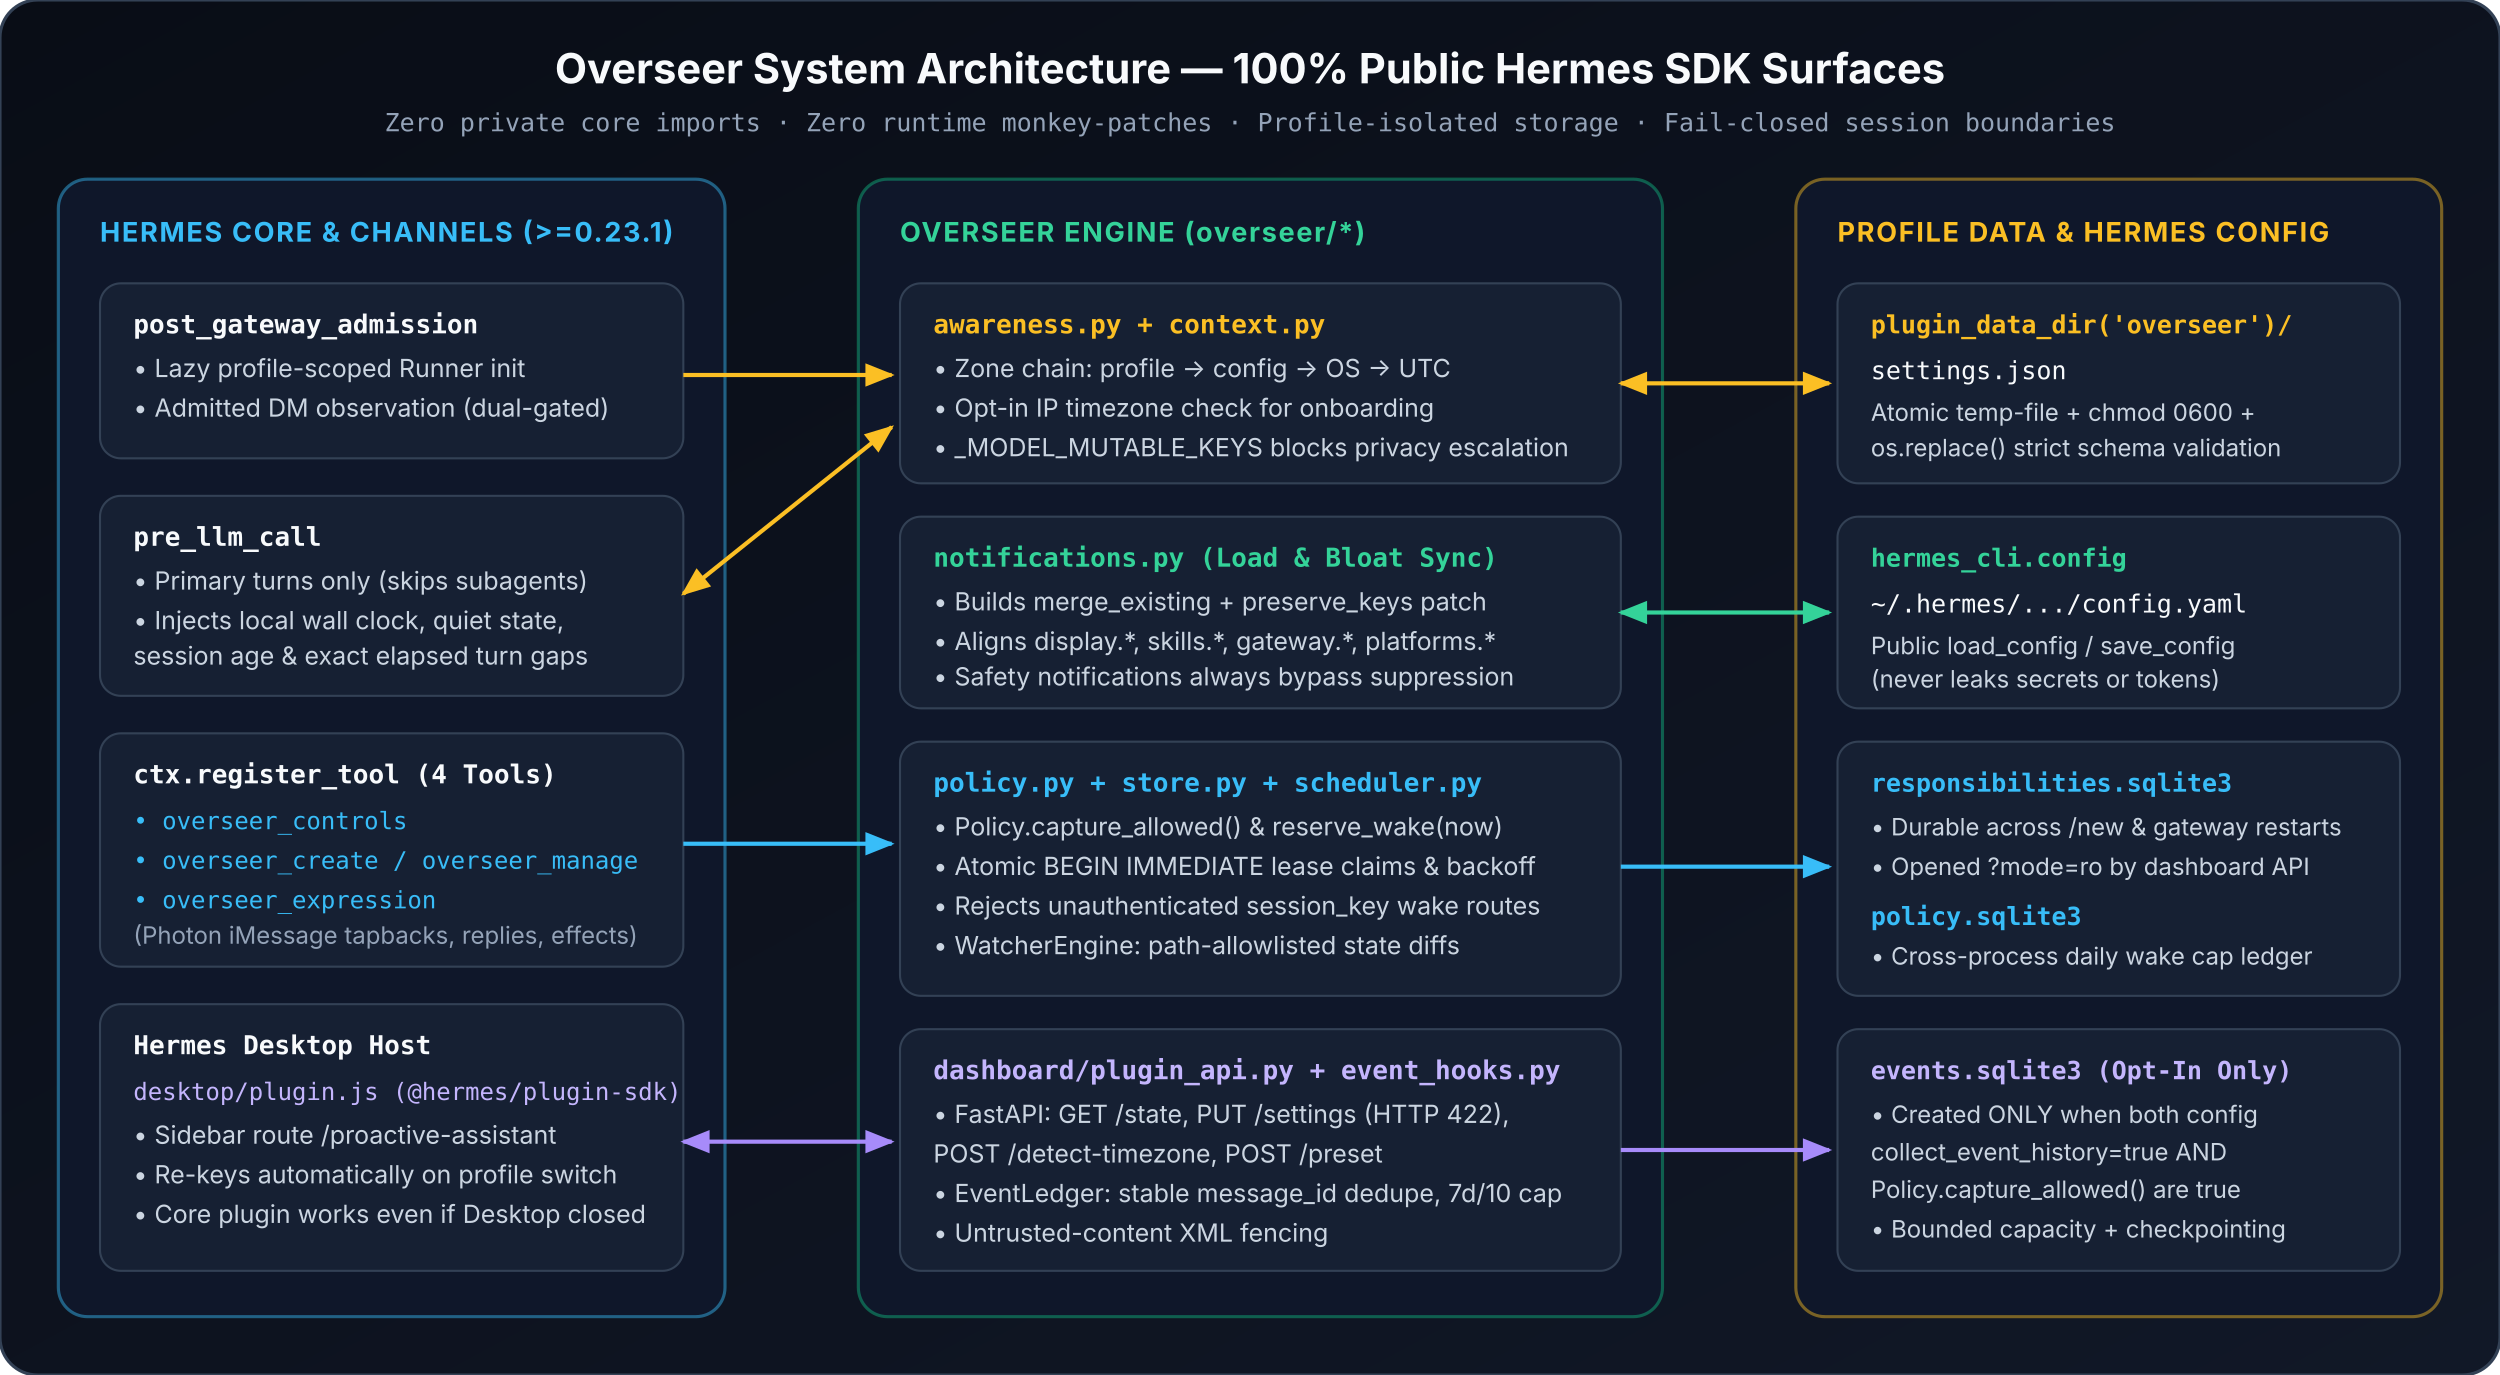
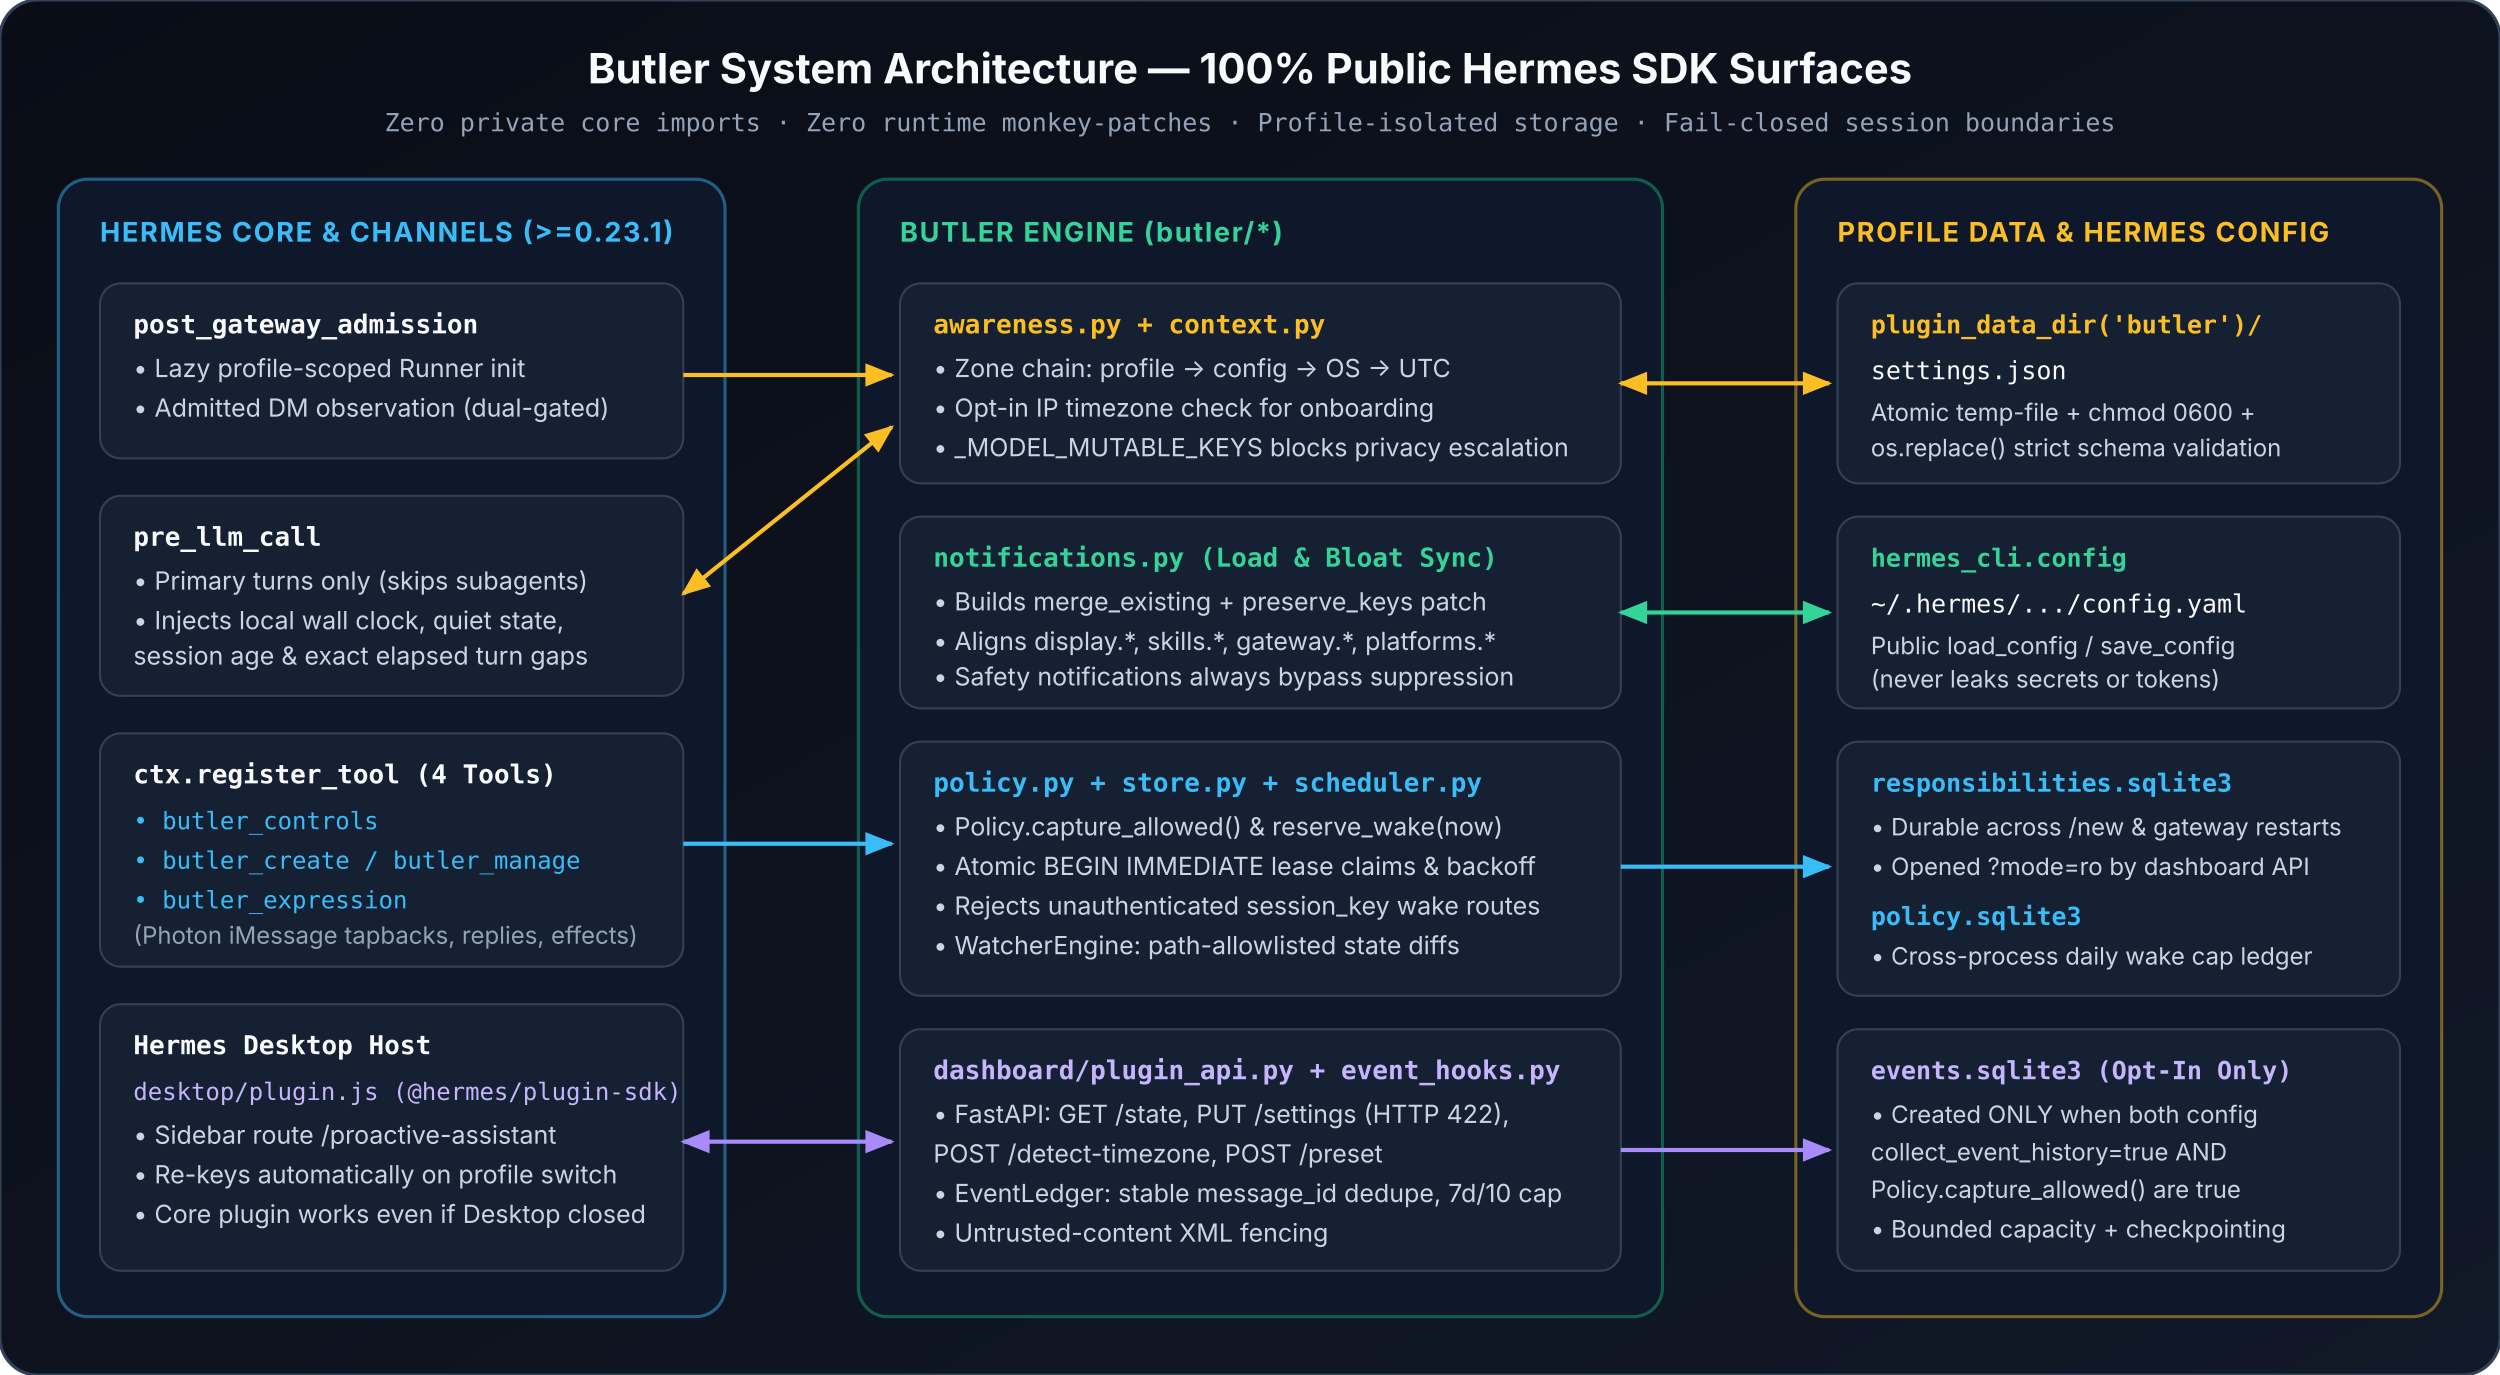
- <svg xmlns="http://www.w3.org/2000/svg" viewBox="0 0 1200 660" width="1200" height="660" role="img" aria-label="Overseer technical system architecture diagram">
+ <svg xmlns="http://www.w3.org/2000/svg" viewBox="0 0 1200 660" width="1200" height="660" role="img" aria-label="Butler technical system architecture diagram">
  <defs>
    <linearGradient id="archBg" x1="0" y1="0" x2="1" y2="1">
      <stop offset="0%" stop-color="#090d16" />
      <stop offset="100%" stop-color="#111827" />
    </linearGradient>
    <marker id="arrowSky" viewBox="0 0 10 10" refX="9" refY="5" markerWidth="7" markerHeight="7" orient="auto-start-reverse">
      <path d="M 0 1 L 10 5 L 0 9 z" fill="#38bdf8" />
    </marker>
    <marker id="arrowEmerald" viewBox="0 0 10 10" refX="9" refY="5" markerWidth="7" markerHeight="7" orient="auto-start-reverse">
      <path d="M 0 1 L 10 5 L 0 9 z" fill="#34d399" />
    </marker>
    <marker id="arrowAmber" viewBox="0 0 10 10" refX="9" refY="5" markerWidth="7" markerHeight="7" orient="auto-start-reverse">
      <path d="M 0 1 L 10 5 L 0 9 z" fill="#fbbf24" />
    </marker>
    <marker id="arrowViolet" viewBox="0 0 10 10" refX="9" refY="5" markerWidth="7" markerHeight="7" orient="auto-start-reverse">
      <path d="M 0 1 L 10 5 L 0 9 z" fill="#a78bfa" />
    </marker>
  </defs>
  <rect width="1200" height="660" rx="18" fill="url(#archBg)" stroke="#334155" stroke-width="1.5" />
-   <text x="600" y="40" text-anchor="middle" font-family="-apple-system, BlinkMacSystemFont, 'Segoe UI', sans-serif" font-size="20" font-weight="700" fill="#f8fafc">Overseer System Architecture — 100% Public Hermes SDK Surfaces</text>
+   <text x="600" y="40" text-anchor="middle" font-family="-apple-system, BlinkMacSystemFont, 'Segoe UI', sans-serif" font-size="20" font-weight="700" fill="#f8fafc">Butler System Architecture — 100% Public Hermes SDK Surfaces</text>
  <text x="600" y="63" text-anchor="middle" font-family="ui-monospace, SFMono-Regular, Menlo, monospace" font-size="12" fill="#94a3b8">Zero private core imports · Zero runtime monkey-patches · Profile-isolated storage · Fail-closed session boundaries</text>
  <rect x="28" y="86" width="320" height="546" rx="14" fill="#0f172a" stroke="#38bdf8" stroke-opacity="0.45" stroke-width="1.5" />
  <text x="48" y="116" font-family="-apple-system, BlinkMacSystemFont, 'Segoe UI', sans-serif" font-size="13" font-weight="700" fill="#38bdf8" letter-spacing="0.8">HERMES CORE &amp; CHANNELS (&gt;=0.23.1)</text>
  <rect x="48" y="136" width="280" height="84" rx="10" fill="#162033" stroke="#334155" />
  <text x="64" y="160" font-family="ui-monospace, SFMono-Regular, monospace" font-size="12.5" font-weight="700" fill="#f8fafc">post_gateway_admission</text>
  <text x="64" y="181" font-family="-apple-system, BlinkMacSystemFont, 'Segoe UI', sans-serif" font-size="12" fill="#cbd5e1">• Lazy profile-scoped Runner init</text>
  <text x="64" y="200" font-family="-apple-system, BlinkMacSystemFont, 'Segoe UI', sans-serif" font-size="12" fill="#cbd5e1">• Admitted DM observation (dual-gated)</text>
  <rect x="48" y="238" width="280" height="96" rx="10" fill="#162033" stroke="#334155" />
  <text x="64" y="262" font-family="ui-monospace, SFMono-Regular, monospace" font-size="12.5" font-weight="700" fill="#f8fafc">pre_llm_call</text>
  <text x="64" y="283" font-family="-apple-system, BlinkMacSystemFont, 'Segoe UI', sans-serif" font-size="12" fill="#cbd5e1">• Primary turns only (skips subagents)</text>
  <text x="64" y="302" font-family="-apple-system, BlinkMacSystemFont, 'Segoe UI', sans-serif" font-size="12" fill="#cbd5e1">• Injects local wall clock, quiet state,</text>
  <text x="64" y="319" font-family="-apple-system, BlinkMacSystemFont, 'Segoe UI', sans-serif" font-size="12" fill="#cbd5e1">  session age &amp; exact elapsed turn gaps</text>
  <rect x="48" y="352" width="280" height="112" rx="10" fill="#162033" stroke="#334155" />
  <text x="64" y="376" font-family="ui-monospace, SFMono-Regular, monospace" font-size="12.5" font-weight="700" fill="#f8fafc">ctx.register_tool (4 Tools)</text>
-   <text x="64" y="398" font-family="ui-monospace, SFMono-Regular, monospace" font-size="11.5" fill="#38bdf8">• overseer_controls</text>
-   <text x="64" y="417" font-family="ui-monospace, SFMono-Regular, monospace" font-size="11.5" fill="#38bdf8">• overseer_create / overseer_manage</text>
-   <text x="64" y="436" font-family="ui-monospace, SFMono-Regular, monospace" font-size="11.5" fill="#38bdf8">• overseer_expression</text>
+   <text x="64" y="398" font-family="ui-monospace, SFMono-Regular, monospace" font-size="11.5" fill="#38bdf8">• butler_controls</text>
+   <text x="64" y="417" font-family="ui-monospace, SFMono-Regular, monospace" font-size="11.5" fill="#38bdf8">• butler_create / butler_manage</text>
+   <text x="64" y="436" font-family="ui-monospace, SFMono-Regular, monospace" font-size="11.5" fill="#38bdf8">• butler_expression</text>
  <text x="64" y="453" font-family="-apple-system, BlinkMacSystemFont, 'Segoe UI', sans-serif" font-size="11.5" fill="#94a3b8">  (Photon iMessage tapbacks, replies, effects)</text>
  <rect x="48" y="482" width="280" height="128" rx="10" fill="#162033" stroke="#334155" />
  <text x="64" y="506" font-family="ui-monospace, SFMono-Regular, monospace" font-size="12.5" font-weight="700" fill="#f8fafc">Hermes Desktop Host</text>
  <text x="64" y="528" font-family="ui-monospace, SFMono-Regular, monospace" font-size="11.5" fill="#c4b5fd">desktop/plugin.js (@hermes/plugin-sdk)</text>
  <text x="64" y="549" font-family="-apple-system, BlinkMacSystemFont, 'Segoe UI', sans-serif" font-size="12" fill="#cbd5e1">• Sidebar route /proactive-assistant</text>
  <text x="64" y="568" font-family="-apple-system, BlinkMacSystemFont, 'Segoe UI', sans-serif" font-size="12" fill="#cbd5e1">• Re-keys automatically on profile switch</text>
  <text x="64" y="587" font-family="-apple-system, BlinkMacSystemFont, 'Segoe UI', sans-serif" font-size="12" fill="#cbd5e1">• Core plugin works even if Desktop closed</text>
  <rect x="412" y="86" width="386" height="546" rx="14" fill="#0f172a" stroke="#10b981" stroke-opacity="0.45" stroke-width="1.5" />
-   <text x="432" y="116" font-family="-apple-system, BlinkMacSystemFont, 'Segoe UI', sans-serif" font-size="13" font-weight="700" fill="#34d399" letter-spacing="0.8">OVERSEER ENGINE (overseer/*)</text>
+   <text x="432" y="116" font-family="-apple-system, BlinkMacSystemFont, 'Segoe UI', sans-serif" font-size="13" font-weight="700" fill="#34d399" letter-spacing="0.8">BUTLER ENGINE (butler/*)</text>
  <rect x="432" y="136" width="346" height="96" rx="10" fill="#162033" stroke="#334155" />
  <text x="448" y="160" font-family="ui-monospace, SFMono-Regular, monospace" font-size="12.5" font-weight="700" fill="#fbbf24">awareness.py + context.py</text>
  <text x="448" y="181" font-family="-apple-system, BlinkMacSystemFont, 'Segoe UI', sans-serif" font-size="12" fill="#cbd5e1">• Zone chain: profile → config → OS → UTC</text>
  <text x="448" y="200" font-family="-apple-system, BlinkMacSystemFont, 'Segoe UI', sans-serif" font-size="12" fill="#cbd5e1">• Opt-in IP timezone check for onboarding</text>
  <text x="448" y="219" font-family="-apple-system, BlinkMacSystemFont, 'Segoe UI', sans-serif" font-size="12" fill="#cbd5e1">• _MODEL_MUTABLE_KEYS blocks privacy escalation</text>
  <rect x="432" y="248" width="346" height="92" rx="10" fill="#162033" stroke="#334155" />
  <text x="448" y="272" font-family="ui-monospace, SFMono-Regular, monospace" font-size="12.5" font-weight="700" fill="#34d399">notifications.py (Load &amp; Bloat Sync)</text>
  <text x="448" y="293" font-family="-apple-system, BlinkMacSystemFont, 'Segoe UI', sans-serif" font-size="12" fill="#cbd5e1">• Builds merge_existing + preserve_keys patch</text>
  <text x="448" y="312" font-family="-apple-system, BlinkMacSystemFont, 'Segoe UI', sans-serif" font-size="12" fill="#cbd5e1">• Aligns display.*, skills.*, gateway.*, platforms.*</text>
  <text x="448" y="329" font-family="-apple-system, BlinkMacSystemFont, 'Segoe UI', sans-serif" font-size="12" fill="#cbd5e1">• Safety notifications always bypass suppression</text>
  <rect x="432" y="356" width="346" height="122" rx="10" fill="#162033" stroke="#334155" />
  <text x="448" y="380" font-family="ui-monospace, SFMono-Regular, monospace" font-size="12.5" font-weight="700" fill="#38bdf8">policy.py + store.py + scheduler.py</text>
  <text x="448" y="401" font-family="-apple-system, BlinkMacSystemFont, 'Segoe UI', sans-serif" font-size="12" fill="#cbd5e1">• Policy.capture_allowed() &amp; reserve_wake(now)</text>
  <text x="448" y="420" font-family="-apple-system, BlinkMacSystemFont, 'Segoe UI', sans-serif" font-size="12" fill="#cbd5e1">• Atomic BEGIN IMMEDIATE lease claims &amp; backoff</text>
  <text x="448" y="439" font-family="-apple-system, BlinkMacSystemFont, 'Segoe UI', sans-serif" font-size="12" fill="#cbd5e1">• Rejects unauthenticated session_key wake routes</text>
  <text x="448" y="458" font-family="-apple-system, BlinkMacSystemFont, 'Segoe UI', sans-serif" font-size="12" fill="#cbd5e1">• WatcherEngine: path-allowlisted state diffs</text>
  <rect x="432" y="494" width="346" height="116" rx="10" fill="#162033" stroke="#334155" />
  <text x="448" y="518" font-family="ui-monospace, SFMono-Regular, monospace" font-size="12.5" font-weight="700" fill="#c4b5fd">dashboard/plugin_api.py + event_hooks.py</text>
  <text x="448" y="539" font-family="-apple-system, BlinkMacSystemFont, 'Segoe UI', sans-serif" font-size="12" fill="#cbd5e1">• FastAPI: GET /state, PUT /settings (HTTP 422),</text>
  <text x="448" y="558" font-family="-apple-system, BlinkMacSystemFont, 'Segoe UI', sans-serif" font-size="12" fill="#cbd5e1">  POST /detect-timezone, POST /preset</text>
  <text x="448" y="577" font-family="-apple-system, BlinkMacSystemFont, 'Segoe UI', sans-serif" font-size="12" fill="#cbd5e1">• EventLedger: stable message_id dedupe, 7d/10 cap</text>
  <text x="448" y="596" font-family="-apple-system, BlinkMacSystemFont, 'Segoe UI', sans-serif" font-size="12" fill="#cbd5e1">• Untrusted-content XML fencing</text>
  <rect x="862" y="86" width="310" height="546" rx="14" fill="#0f172a" stroke="#fbbf24" stroke-opacity="0.45" stroke-width="1.5" />
  <text x="882" y="116" font-family="-apple-system, BlinkMacSystemFont, 'Segoe UI', sans-serif" font-size="13" font-weight="700" fill="#fbbf24" letter-spacing="0.8">PROFILE DATA &amp; HERMES CONFIG</text>
  <rect x="882" y="136" width="270" height="96" rx="10" fill="#162033" stroke="#334155" />
-   <text x="898" y="160" font-family="ui-monospace, SFMono-Regular, monospace" font-size="12" font-weight="700" fill="#fbbf24">plugin_data_dir('overseer')/</text>
+   <text x="898" y="160" font-family="ui-monospace, SFMono-Regular, monospace" font-size="12" font-weight="700" fill="#fbbf24">plugin_data_dir('butler')/</text>
  <text x="898" y="182" font-family="ui-monospace, SFMono-Regular, monospace" font-size="12" fill="#f8fafc">settings.json</text>
  <text x="898" y="202" font-family="-apple-system, BlinkMacSystemFont, 'Segoe UI', sans-serif" font-size="11.5" fill="#cbd5e1">Atomic temp-file + chmod 0600 +</text>
  <text x="898" y="219" font-family="-apple-system, BlinkMacSystemFont, 'Segoe UI', sans-serif" font-size="11.5" fill="#cbd5e1">os.replace() strict schema validation</text>
  <rect x="882" y="248" width="270" height="92" rx="10" fill="#162033" stroke="#334155" />
  <text x="898" y="272" font-family="ui-monospace, SFMono-Regular, monospace" font-size="12" font-weight="700" fill="#34d399">hermes_cli.config</text>
  <text x="898" y="294" font-family="ui-monospace, SFMono-Regular, monospace" font-size="12" fill="#f8fafc">~/.hermes/.../config.yaml</text>
  <text x="898" y="314" font-family="-apple-system, BlinkMacSystemFont, 'Segoe UI', sans-serif" font-size="11.5" fill="#cbd5e1">Public load_config / save_config</text>
  <text x="898" y="330" font-family="-apple-system, BlinkMacSystemFont, 'Segoe UI', sans-serif" font-size="11.5" fill="#cbd5e1">(never leaks secrets or tokens)</text>
  <rect x="882" y="356" width="270" height="122" rx="10" fill="#162033" stroke="#334155" />
  <text x="898" y="380" font-family="ui-monospace, SFMono-Regular, monospace" font-size="12" font-weight="700" fill="#38bdf8">responsibilities.sqlite3</text>
  <text x="898" y="401" font-family="-apple-system, BlinkMacSystemFont, 'Segoe UI', sans-serif" font-size="11.5" fill="#cbd5e1">• Durable across /new &amp; gateway restarts</text>
  <text x="898" y="420" font-family="-apple-system, BlinkMacSystemFont, 'Segoe UI', sans-serif" font-size="11.5" fill="#cbd5e1">• Opened ?mode=ro by dashboard API</text>
  <text x="898" y="444" font-family="ui-monospace, SFMono-Regular, monospace" font-size="12" font-weight="700" fill="#38bdf8">policy.sqlite3</text>
  <text x="898" y="463" font-family="-apple-system, BlinkMacSystemFont, 'Segoe UI', sans-serif" font-size="11.5" fill="#cbd5e1">• Cross-process daily wake cap ledger</text>
  <rect x="882" y="494" width="270" height="116" rx="10" fill="#162033" stroke="#334155" />
  <text x="898" y="518" font-family="ui-monospace, SFMono-Regular, monospace" font-size="12" font-weight="700" fill="#c4b5fd">events.sqlite3 (Opt-In Only)</text>
  <text x="898" y="539" font-family="-apple-system, BlinkMacSystemFont, 'Segoe UI', sans-serif" font-size="11.5" fill="#cbd5e1">• Created ONLY when both config</text>
  <text x="898" y="557" font-family="-apple-system, BlinkMacSystemFont, 'Segoe UI', sans-serif" font-size="11.5" fill="#cbd5e1">  collect_event_history=true AND</text>
  <text x="898" y="575" font-family="-apple-system, BlinkMacSystemFont, 'Segoe UI', sans-serif" font-size="11.5" fill="#cbd5e1">  Policy.capture_allowed() are true</text>
  <text x="898" y="594" font-family="-apple-system, BlinkMacSystemFont, 'Segoe UI', sans-serif" font-size="11.5" fill="#cbd5e1">• Bounded capacity + checkpointing</text>
  <line x1="328" y1="180" x2="428" y2="180" stroke="#fbbf24" stroke-width="2" marker-end="url(#arrowAmber)" />
  <line x1="328" y1="285" x2="428" y2="205" stroke="#fbbf24" stroke-width="2" marker-end="url(#arrowAmber)" marker-start="url(#arrowAmber)" />
  <line x1="328" y1="405" x2="428" y2="405" stroke="#38bdf8" stroke-width="2" marker-end="url(#arrowSky)" />
  <line x1="328" y1="548" x2="428" y2="548" stroke="#a78bfa" stroke-width="2" marker-end="url(#arrowViolet)" marker-start="url(#arrowViolet)" />
  <line x1="778" y1="184" x2="878" y2="184" stroke="#fbbf24" stroke-width="2" marker-end="url(#arrowAmber)" marker-start="url(#arrowAmber)" />
  <line x1="778" y1="294" x2="878" y2="294" stroke="#34d399" stroke-width="2" marker-end="url(#arrowEmerald)" marker-start="url(#arrowEmerald)" />
  <line x1="778" y1="416" x2="878" y2="416" stroke="#38bdf8" stroke-width="2" marker-end="url(#arrowSky)" />
  <line x1="778" y1="552" x2="878" y2="552" stroke="#a78bfa" stroke-width="2" marker-end="url(#arrowViolet)" />
</svg>
